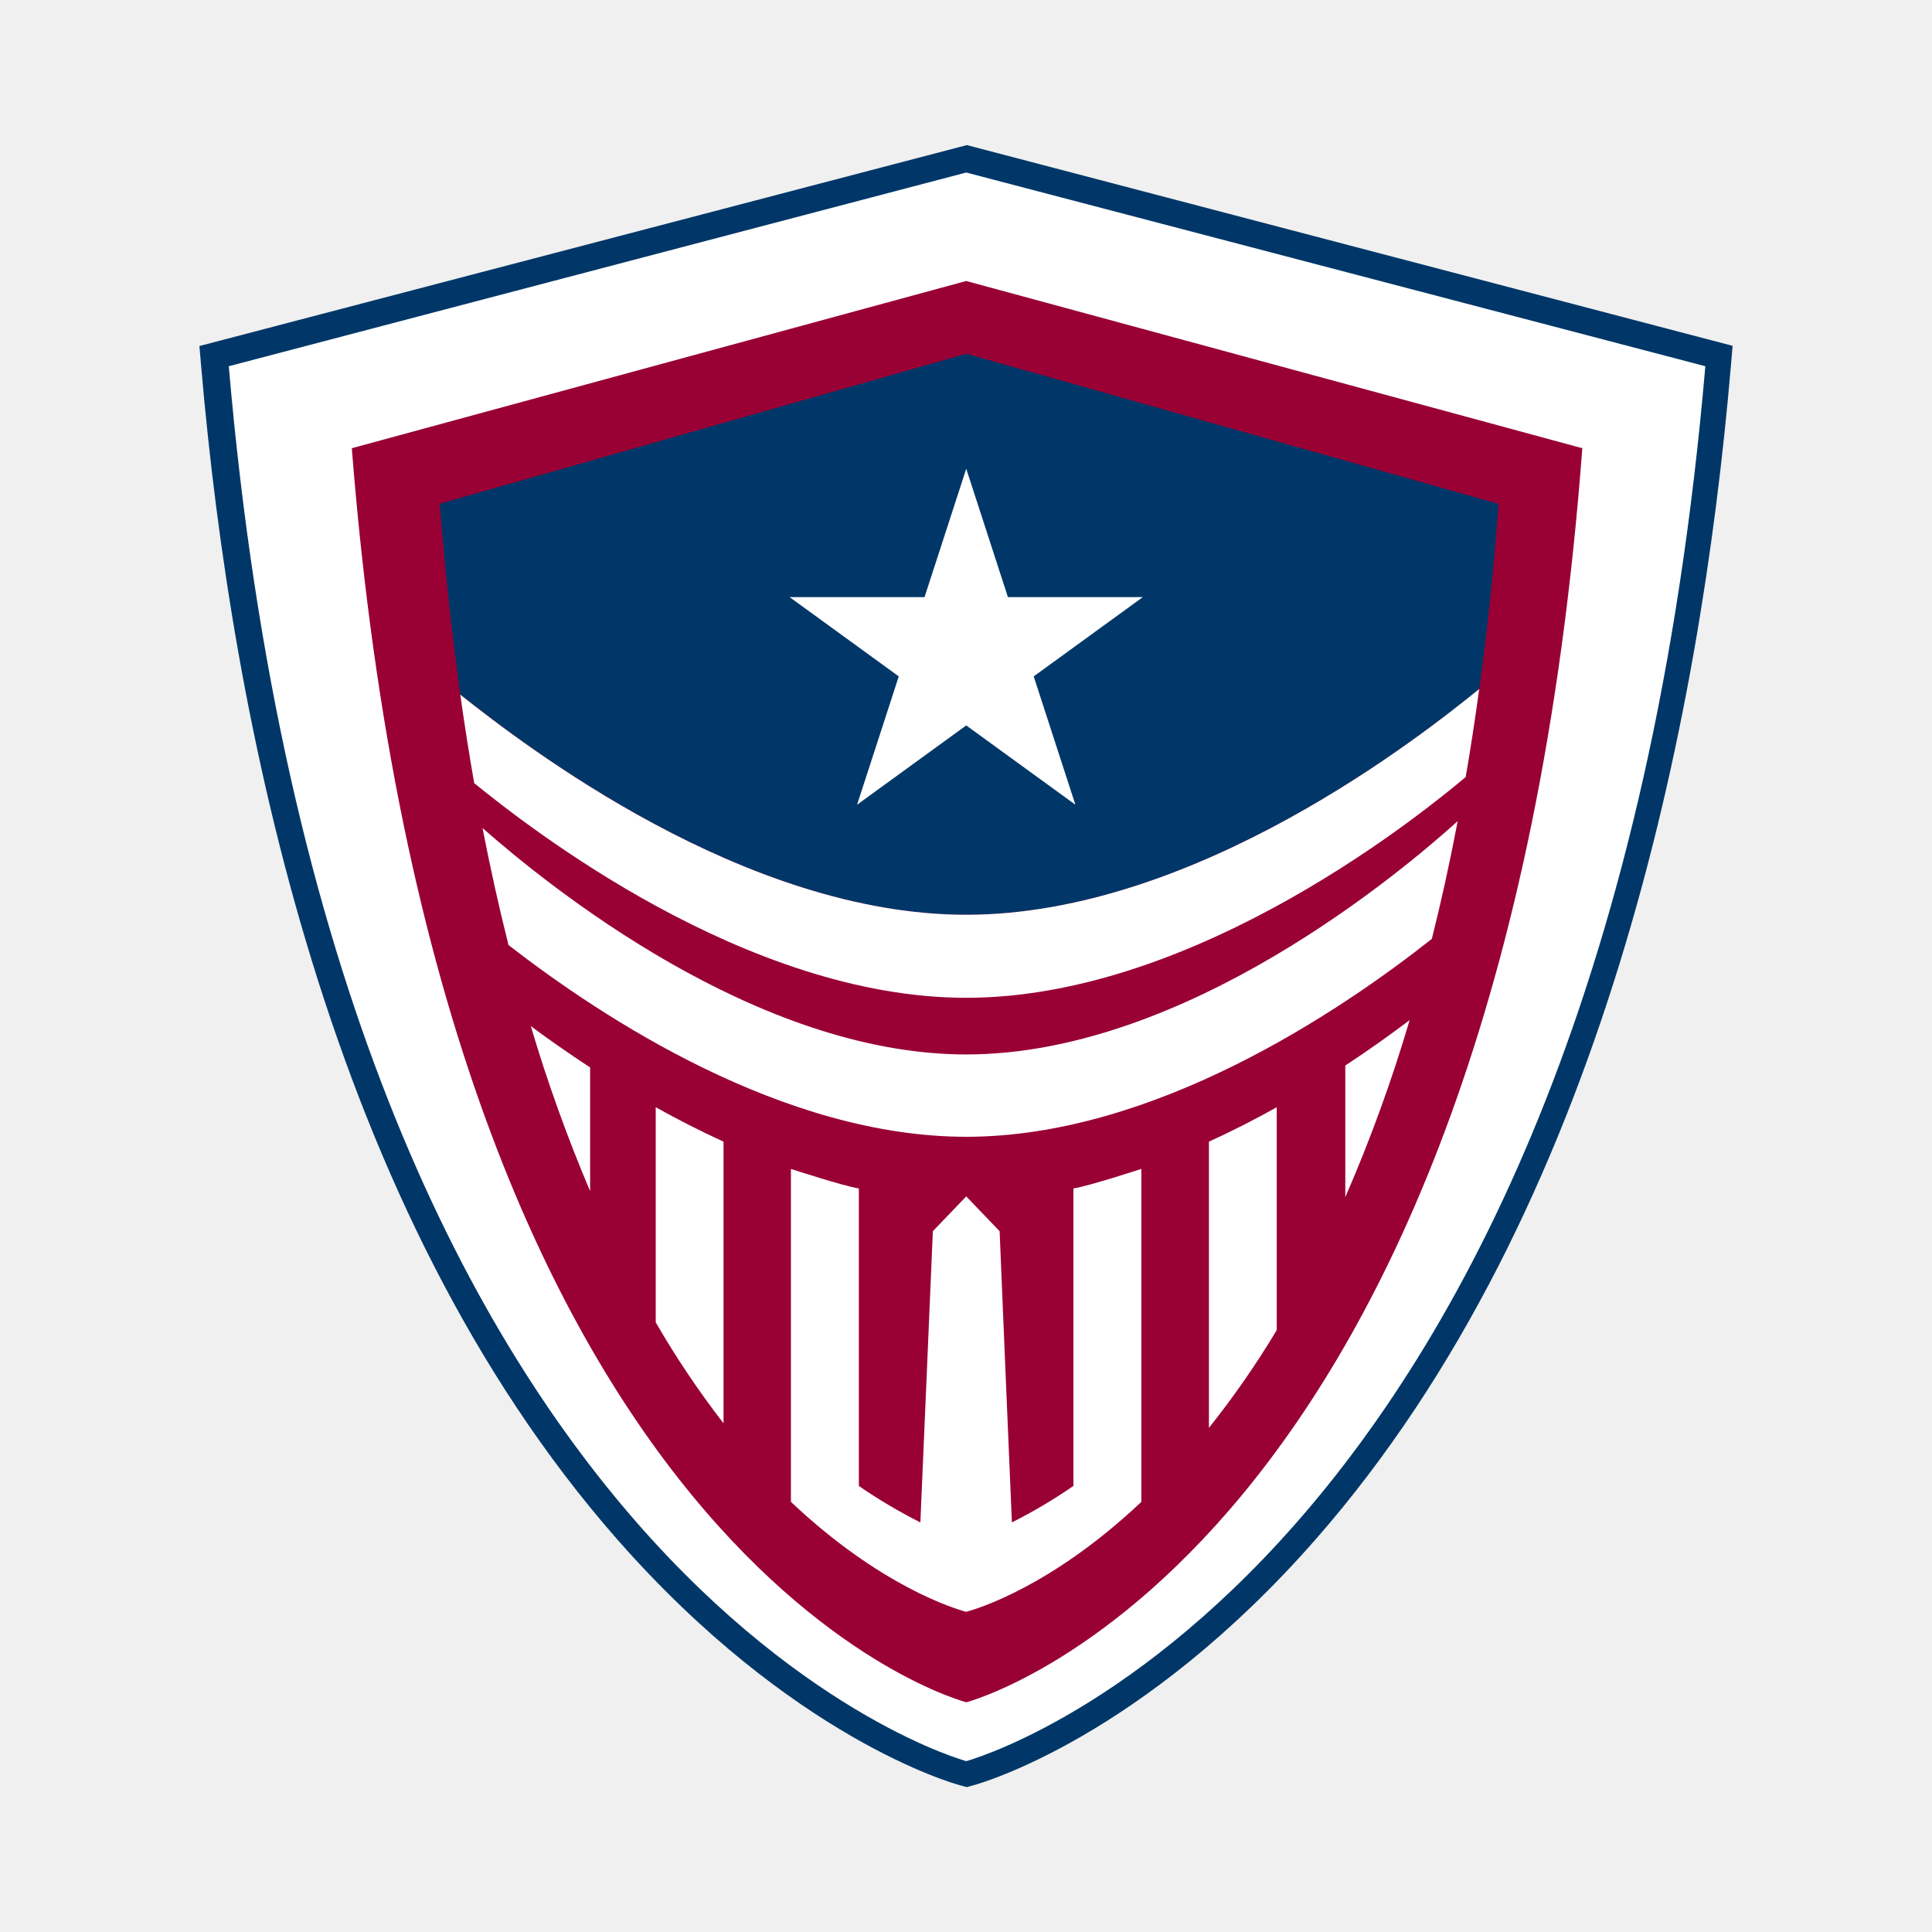
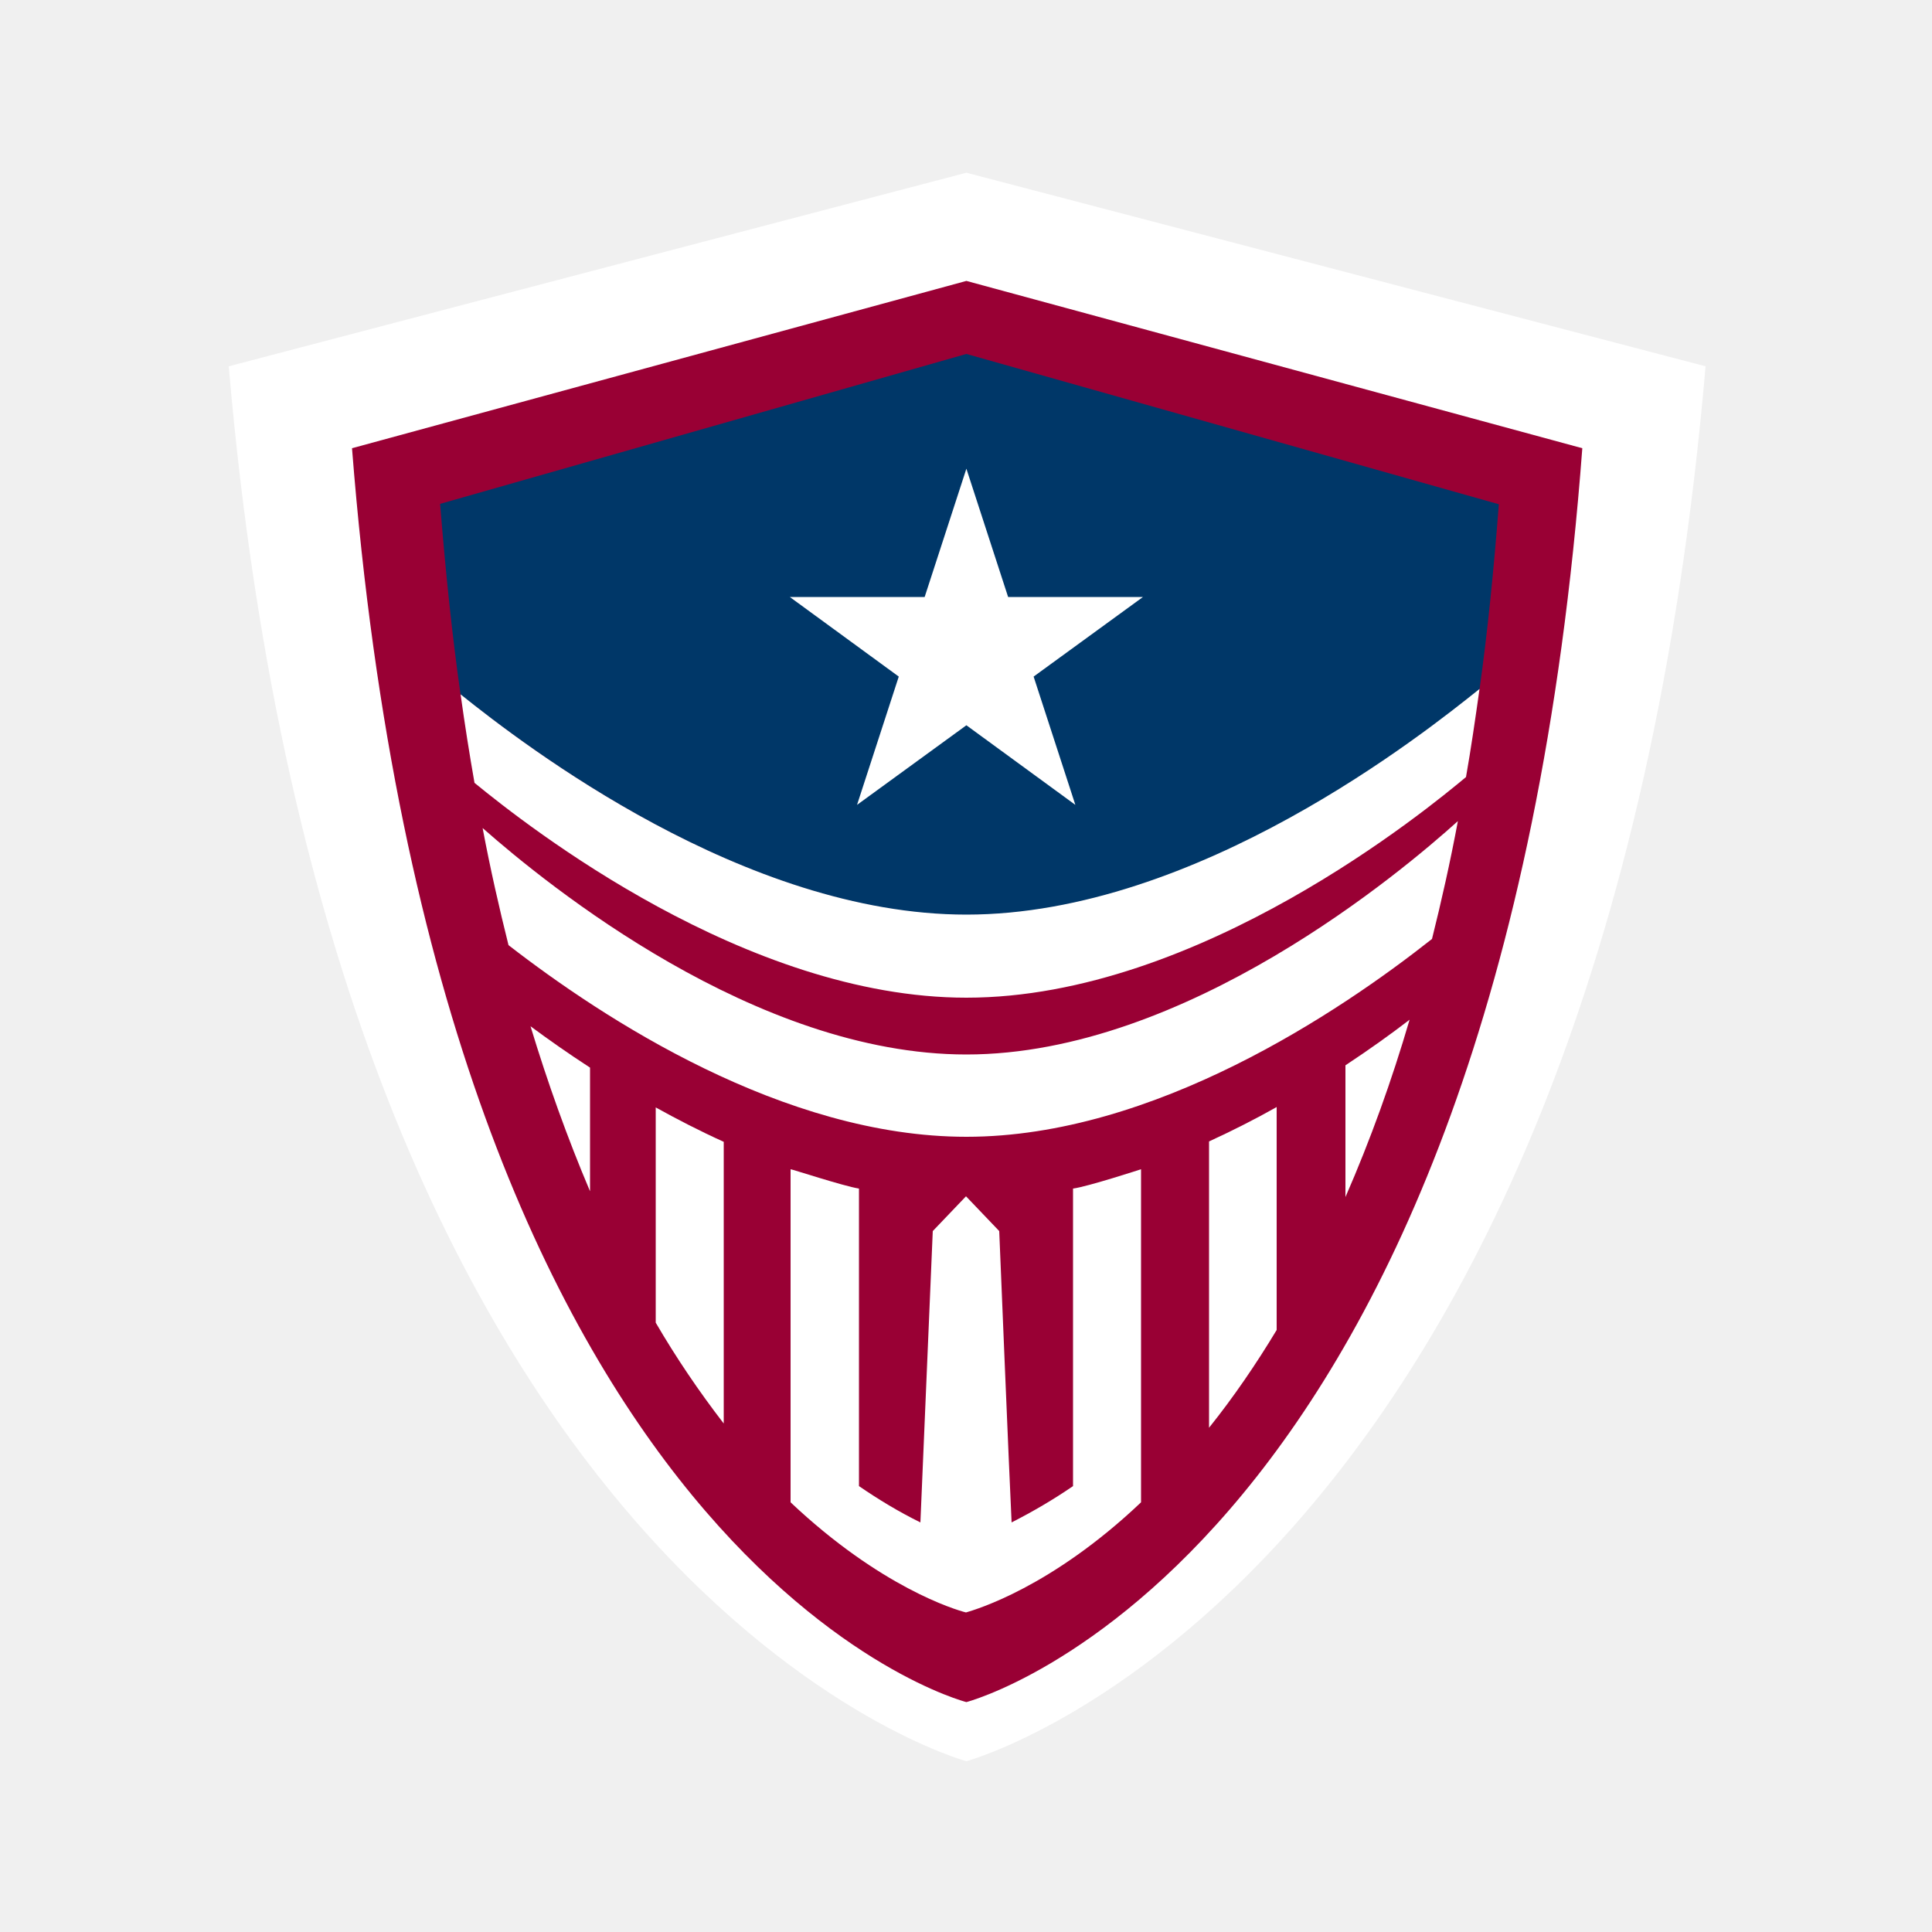
- <svg xmlns="http://www.w3.org/2000/svg" id="washington" width="500" height="500" viewBox="0 0 500 500">
-   <defs>
-     <style>
-       .cls-1 {
-         fill: #003768;
-       }
- 
-       .cls-2 {
-         fill: #fff;
-       }
- 
-       .cls-3 {
-         fill: #990034;
-       }
-     </style>
-   </defs>
+ <svg xmlns="http://www.w3.org/2000/svg" version="1.1" id="washington" x="0px" y="0px" viewBox="0 0 500 500" style="enable-background:new 0 0 500 500;" xml:space="preserve">
+   <style type="text/css">
+ 	.st0{fill:#FFFFFF;}
+ 	.st1{fill:#990034;}
+ 	.st2{fill:#003768;}
+ </style>
  <g>
-     <path class="cls-1" d="M251.94,38l-1.72-.45-198.61,52,.49,5.7C60,186.53,85,313.23,159.65,398.29c45.27,51.57,87,63.26,88.81,63.74l1.76.47L252,462c1.75-.47,43.42-12.16,88.59-63.73,74.48-85.07,99.47-211.77,107.32-303.07l.49-5.7Z" />
-     <path class="cls-2" d="M59.21,94.78c27.21,316.83,190.85,361,190.85,361s164.07-44.16,191.28-361L250.06,44.65Z" />
-     <path class="cls-3" d="M250.09,440.54S113.77,405.89,91.05,116l159-43.28L409.5,116C387.84,404.91,250.09,440.54,250.09,440.54Z" />
-     <path class="cls-1" d="M250.06,91.55l137.78,38.86q-1.9,25.41-5,47.91c-14,11.27-72.95,58.42-132.76,58.42-57.5,0-114.23-43.76-130.94-57q-3.25-23.17-5.35-49.37Z" />
-     <path class="cls-2" d="M250.06,236.74c59.81,0,118.8-47.15,132.76-58.42q-1.6,11.76-3.5,22.78c-9.45,7.89-68.92,57.13-129.26,57.13-57.14,0-113.48-44.32-127.34-55.55q-1.93-11.07-3.6-22.9C135.83,193,192.56,236.74,250.06,236.74Z" />
-     <path class="cls-2" d="M250.06,272.89c56.94,0,113.1-47.68,127.19-60.38q-3.06,16.05-6.69,30.47c-23.78,18.79-71.87,51.22-120.5,51.22-47.28,0-94-30.64-118.46-49.62q-3.61-14.34-6.73-30.29C141.69,229.09,195.52,272.89,250.06,272.89Z" />
-     <path class="cls-2" d="M348.16,309.82V275.76c6.18-4.07,11.78-8.07,16.65-11.75A393.21,393.21,0,0,1,348.16,309.82Z" />
-     <path class="cls-2" d="M330.42,344.24a233.2,233.2,0,0,1-17.55,25.29V295.46c6.09-2.78,12-5.8,17.55-8.91Z" />
-     <path class="cls-2" d="M152.72,308.27a402.5,402.5,0,0,1-15.35-42.71c4.58,3.4,9.73,7,15.35,10.7Z" />
-     <path class="cls-2" d="M187.25,368.36a236.24,236.24,0,0,1-17.55-26.13V286.55c5.58,3.11,11.45,6.13,17.55,8.91Z" />
-     <polygon class="cls-2" points="250.06 121.31 260.85 154.53 295.77 154.53 267.52 175.05 278.31 208.26 250.06 187.74 221.81 208.26 232.6 175.05 204.35 154.53 239.27 154.53 250.06 121.31" />
-     <path class="cls-2" d="M222.27,307.57v77A135.45,135.45,0,0,0,238.19,394c.54-12.1,3.23-75.37,3.23-75.37l8.64-9,8.64,9s2.64,63.27,3.18,75.37a135.45,135.45,0,0,0,15.92-9.44v-77c3.82-.54,17.58-5.05,17.58-5.05v86.17c-23.22,21.95-42.57,27.72-45.34,28.46-2.78-.74-22.13-6.51-45.35-28.46V302.52S218.45,307,222.27,307.57Z" />
+     <path class="st0" d="M59.2,94.8c27.2,316.8,190.9,361,190.9,361s164.1-44.2,191.3-361L250.1,44.7L59.2,94.8z" />
+     <path class="st1" d="M250.1,440.5c0,0-136.3-34.6-159-324.5l159-43.3L409.5,116C387.8,404.9,250.1,440.5,250.1,440.5z" />
+     <path class="st2" d="M250.1,91.6l137.8,38.9c-1.3,16.9-2.9,32.9-5,47.9c-14,11.3-72.9,58.4-132.8,58.4c-57.5,0-114.2-43.8-130.9-57   c-2.2-15.4-3.9-31.9-5.3-49.4L250.1,91.6z" />
+     <path class="st0" d="M250.1,236.7c59.8,0,118.8-47.2,132.8-58.4c-1.1,7.8-2.2,15.4-3.5,22.8c-9.5,7.9-68.9,57.1-129.3,57.1   c-57.1,0-113.5-44.3-127.3-55.6c-1.3-7.4-2.5-15-3.6-22.9C135.8,193,192.6,236.7,250.1,236.7z" />
+     <path class="st0" d="M250.1,272.9c56.9,0,113.1-47.7,127.2-60.4c-2,10.7-4.3,20.9-6.7,30.5c-23.8,18.8-71.9,51.2-120.5,51.2   c-47.3,0-94-30.6-118.5-49.6c-2.4-9.6-4.7-19.7-6.7-30.3C141.7,229.1,195.5,272.9,250.1,272.9z" />
+     <path class="st0" d="M348.2,309.8v-34.1c6.2-4.1,11.8-8.1,16.6-11.8C360.2,279.6,354.7,294.9,348.2,309.8z" />
+     <path class="st0" d="M330.4,344.2c-5.3,8.8-11.1,17.3-17.5,25.3v-74.1c6.1-2.8,12-5.8,17.5-8.9V344.2z" />
+     <path class="st0" d="M152.7,308.3c-5.9-13.9-11-28.2-15.4-42.7c4.6,3.4,9.7,7,15.4,10.7V308.3z" />
+     <path class="st0" d="M187.3,368.4c-6.4-8.3-12.3-17-17.6-26.1v-55.7c5.6,3.1,11.4,6.1,17.6,8.9V368.4z" />
+     <polygon class="st0" points="250.1,121.3 260.9,154.5 295.8,154.5 267.5,175.1 278.3,208.3 250.1,187.7 221.8,208.3 232.6,175.1    204.4,154.5 239.3,154.5  " />
+     <path class="st0" d="M222.3,307.6v77c5.1,3.5,10.4,6.7,15.9,9.4c0.5-12.1,3.2-75.4,3.2-75.4l8.6-9l8.6,9c0,0,2.6,63.3,3.2,75.4   c5.5-2.8,10.8-5.9,15.9-9.4v-77c3.8-0.5,17.6-5,17.6-5v86.2c-23.2,22-42.6,27.7-45.3,28.5c-2.8-0.7-22.1-6.5-45.4-28.5v-86.2   C204.7,302.5,218.4,307,222.3,307.6z" />
  </g>
</svg>
